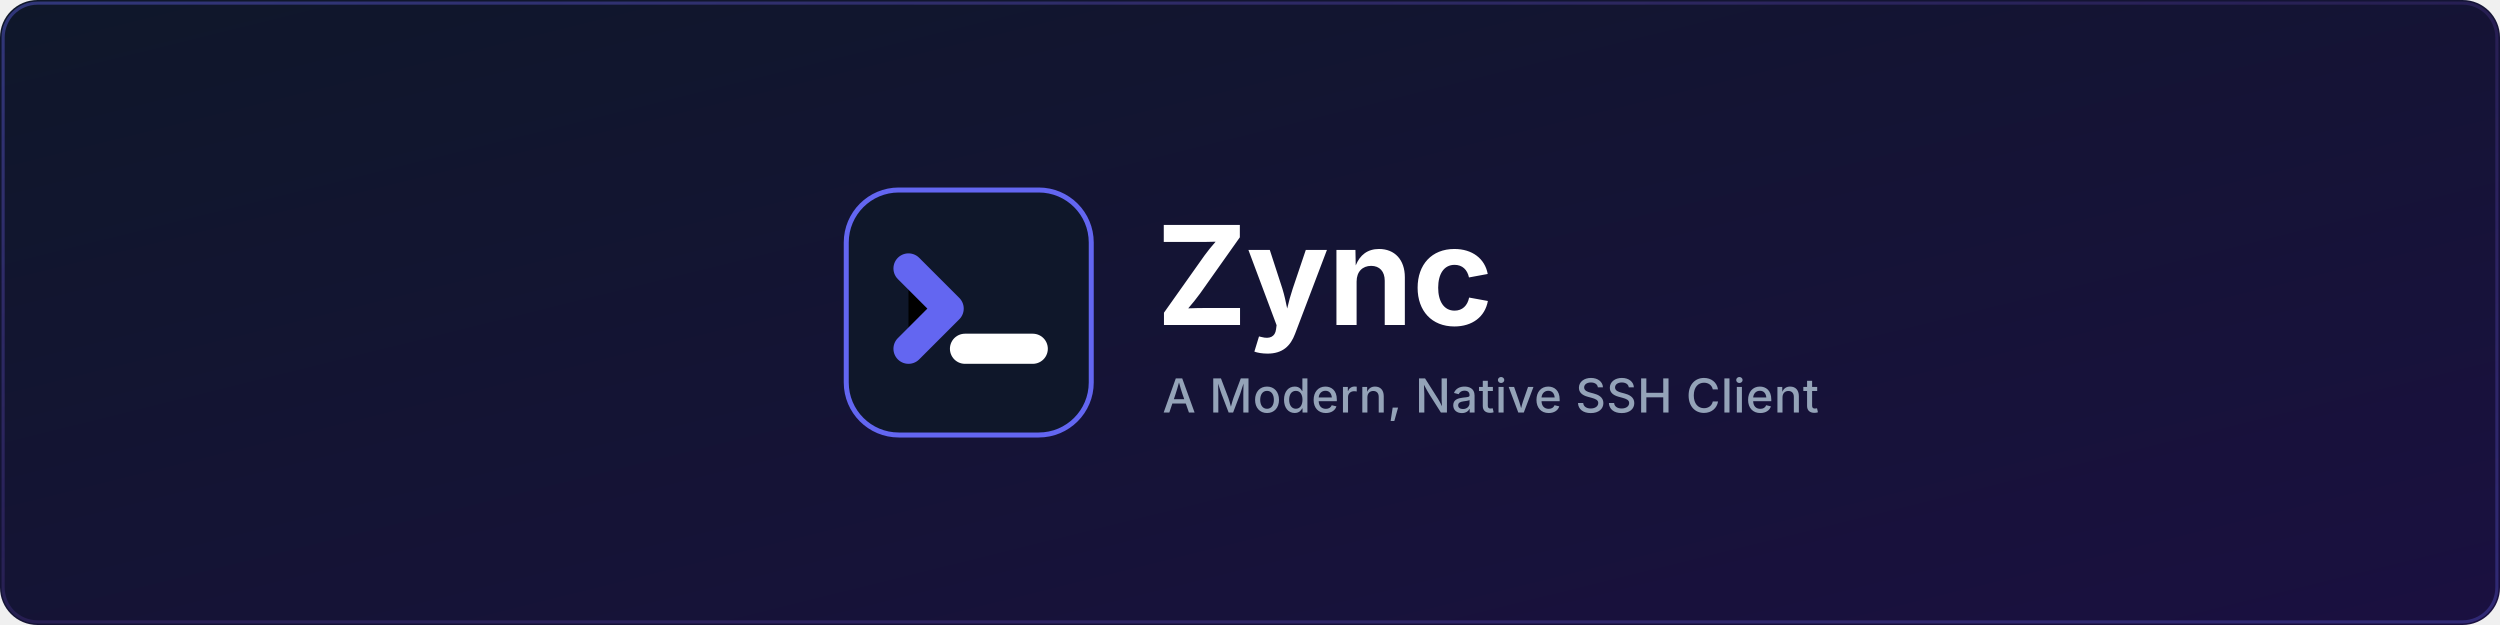
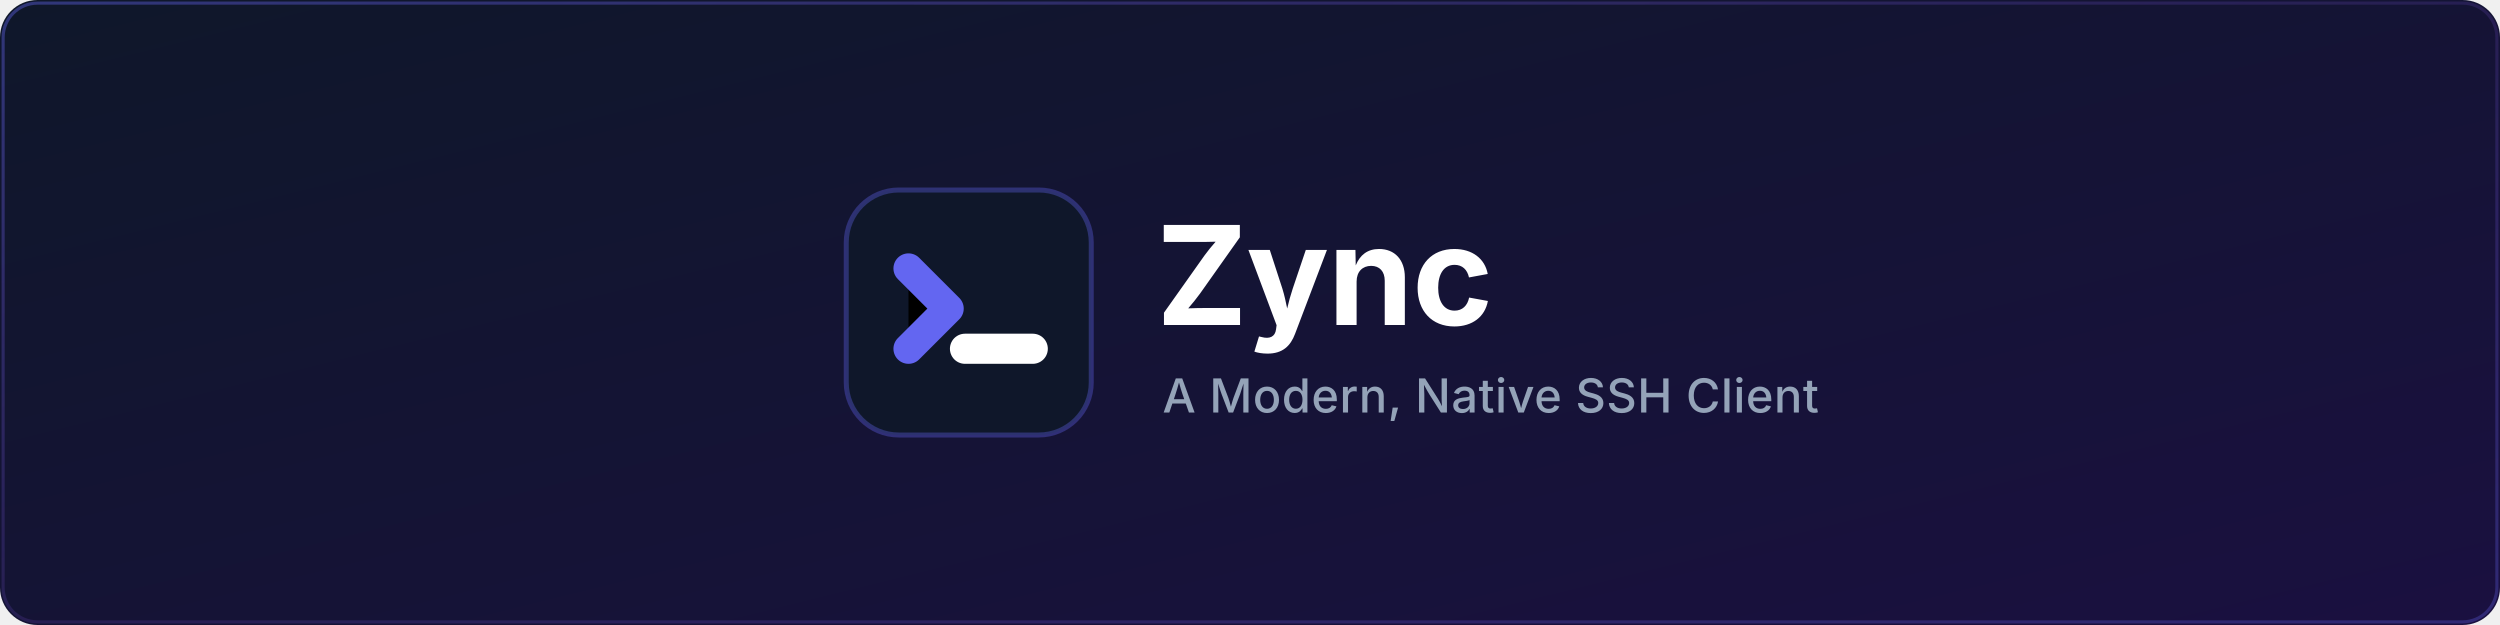
<svg xmlns="http://www.w3.org/2000/svg" width="800" height="200" viewBox="0 0 800 200">
  <defs>
    <linearGradient id="bg" x1="0%" y1="0%" x2="100%" y2="100%">
      <stop offset="0%" stop-color="#0f172a" />
      <stop offset="100%" stop-color="#1a1040" />
    </linearGradient>
    <linearGradient id="borderGrad" x1="0%" y1="0%" x2="100%" y2="100%">
      <stop offset="0%" stop-color="#6366f1" stop-opacity="0.4" />
      <stop offset="50%" stop-color="#8b5cf6" stop-opacity="0.15" />
      <stop offset="100%" stop-color="#6366f1" stop-opacity="0.3" />
    </linearGradient>
  </defs>
  <rect width="800" height="200" rx="12" fill="url(#bg)" />
  <rect width="798" height="198" x="1" y="1" rx="11" fill="none" stroke="url(#borderGrad)" stroke-width="1" />
  <g transform="translate(270 60)">
    <rect x="0.8" y="0.8" width="78.4" height="78.4" rx="16.8" fill="#0f172a" />
-     <rect x="0.8" y="0.8" width="78.4" height="78.4" rx="16.8" fill="none" stroke="#6366f1" stroke-width="1.6" />
+     <rect x="0.8" y="0.8" width="78.4" height="78.4" rx="16.8" fill="none" stroke="#6366f1" stroke-opacity="0.35" stroke-width="1.6" />
    <g transform="translate(40 38.75) scale(0.150625) translate(-256 -256)">
      <path d="M128 170.667L213.333 256L128 341.333" stroke="#6366f1" stroke-width="64" stroke-linecap="round" stroke-linejoin="round" />
      <path d="M248 341.333H392" stroke="#ffffff" stroke-width="64" stroke-linecap="round" />
    </g>
  </g>
  <text x="370" y="104" font-family="Inter, ui-sans-serif, system-ui, -apple-system, 'Segoe UI', sans-serif" font-size="44" font-weight="700" fill="#ffffff" letter-spacing="-0.4">Zync</text>
  <text x="372" y="132" font-family="Inter, ui-sans-serif, system-ui, -apple-system, 'Segoe UI', sans-serif" font-size="15" font-weight="500" fill="#94a3b8" letter-spacing="0.2">A Modern, Native SSH Client</text>
</svg>
